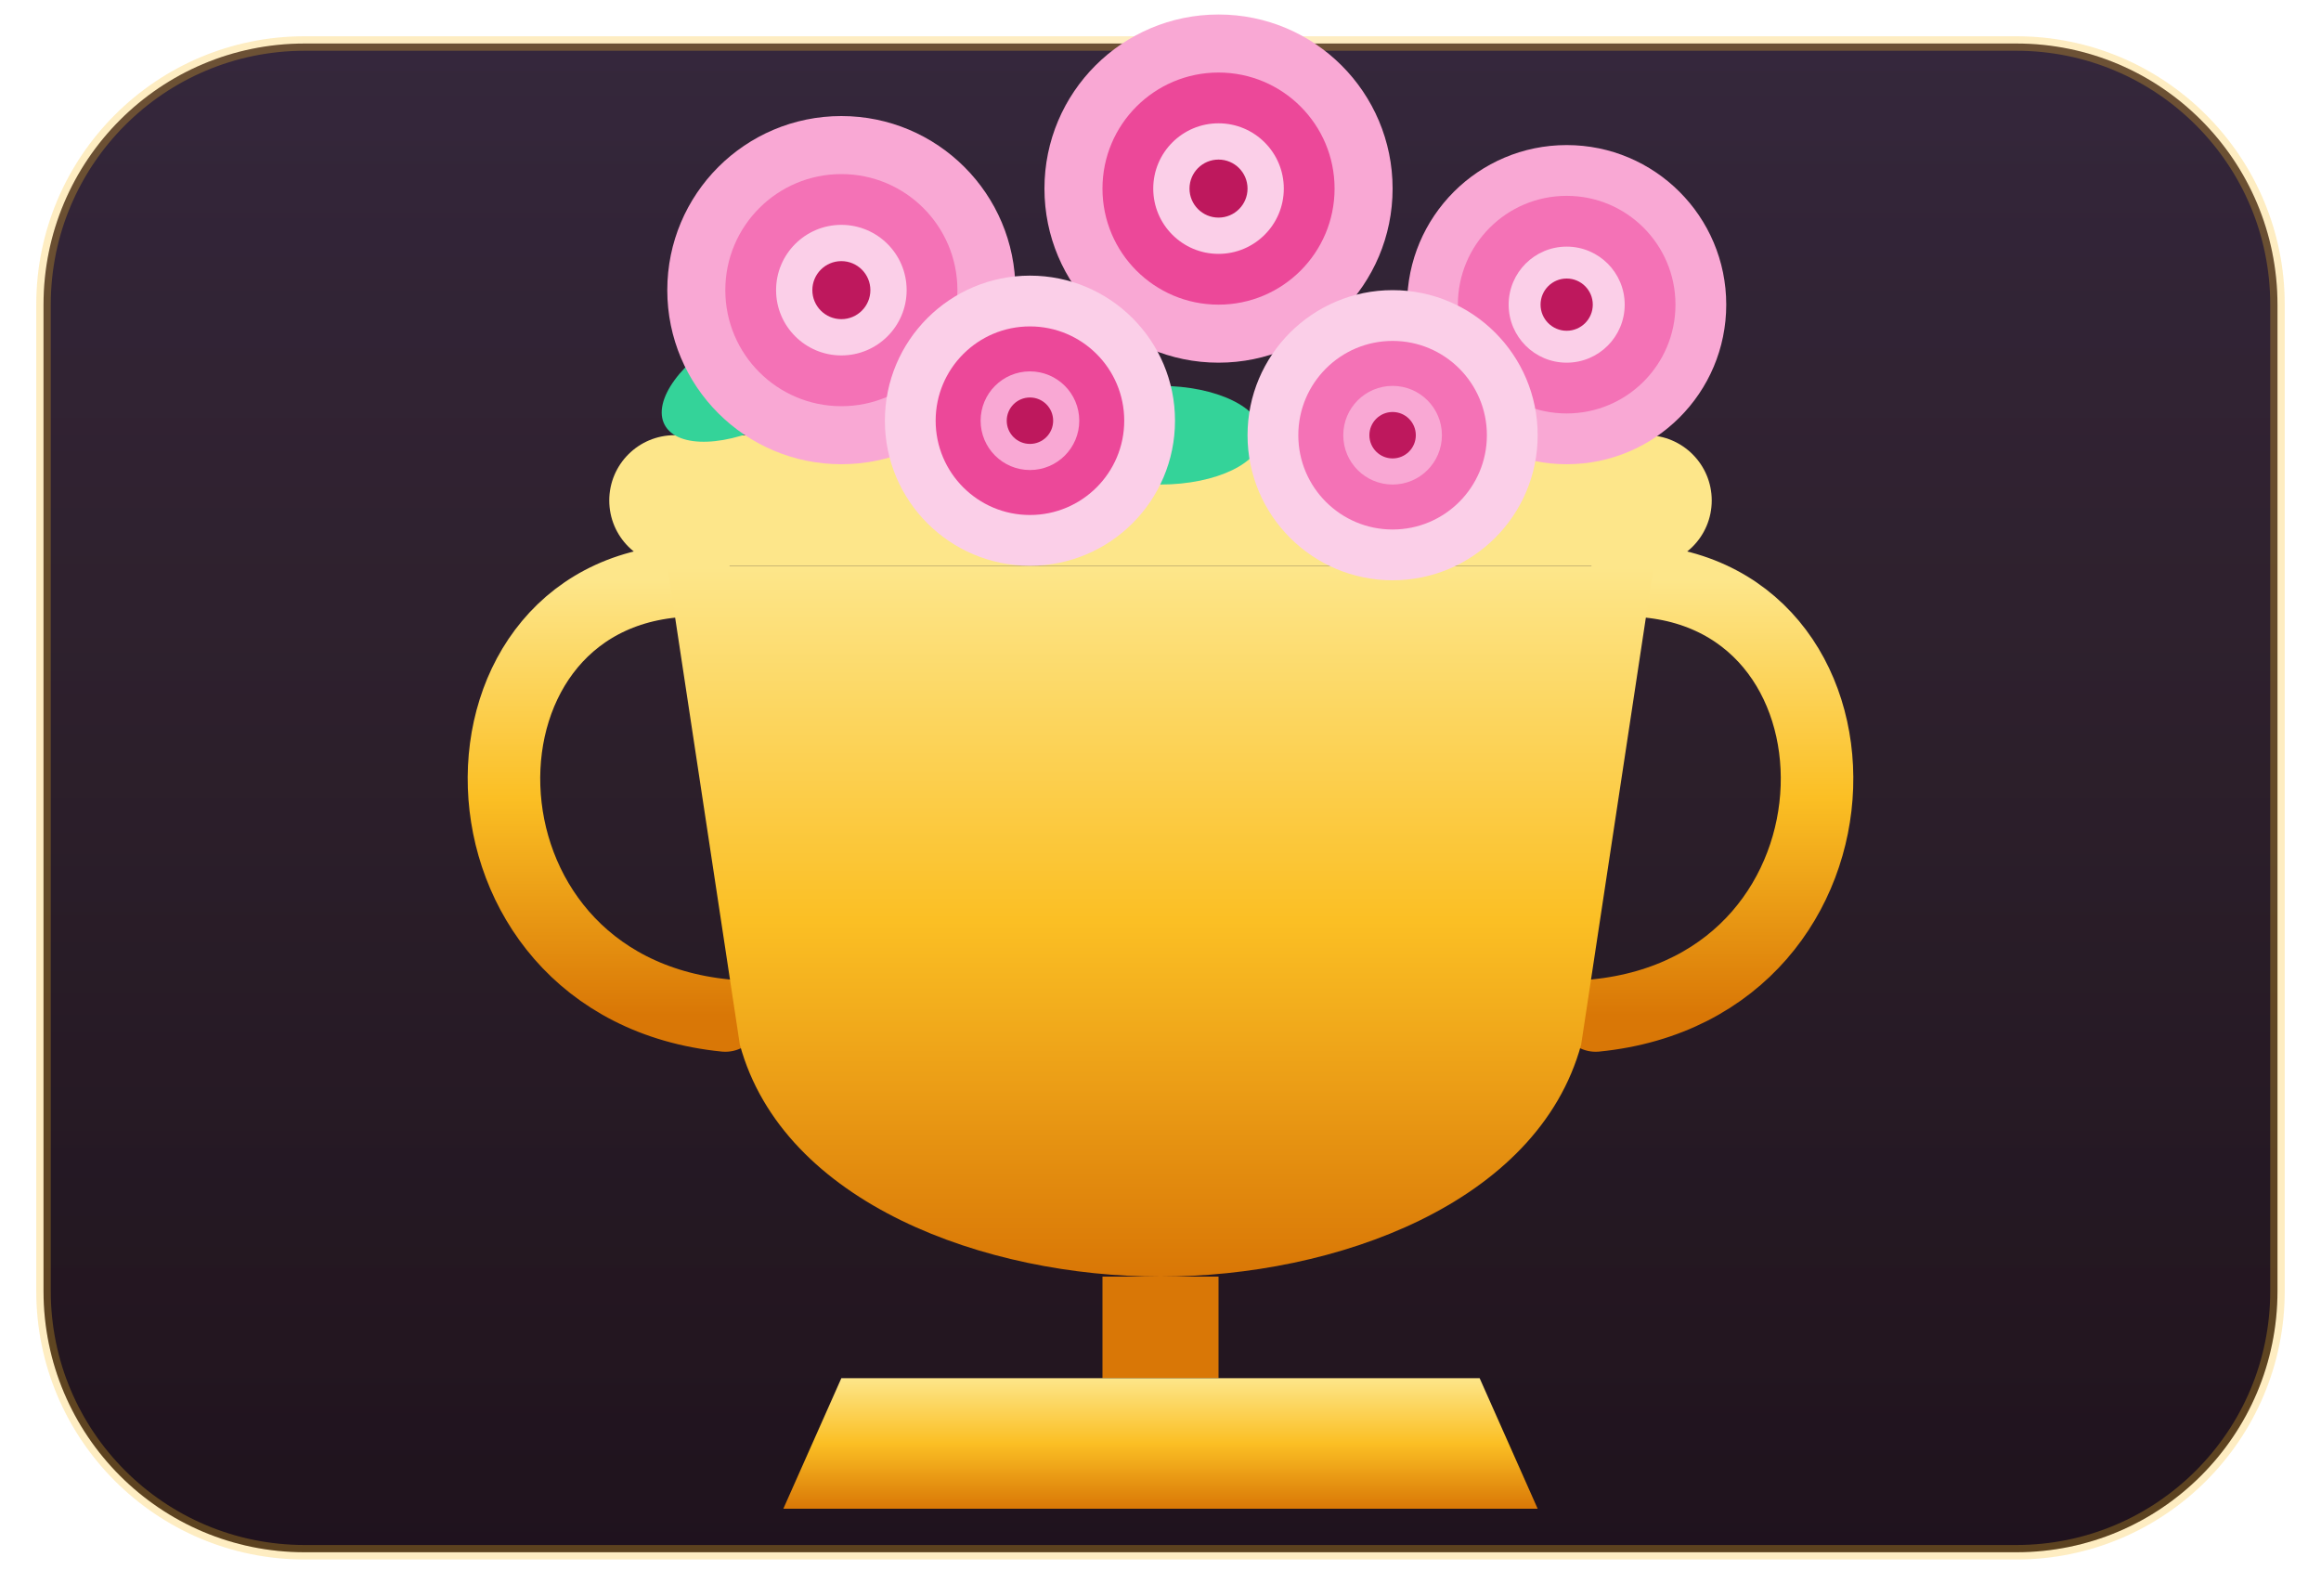
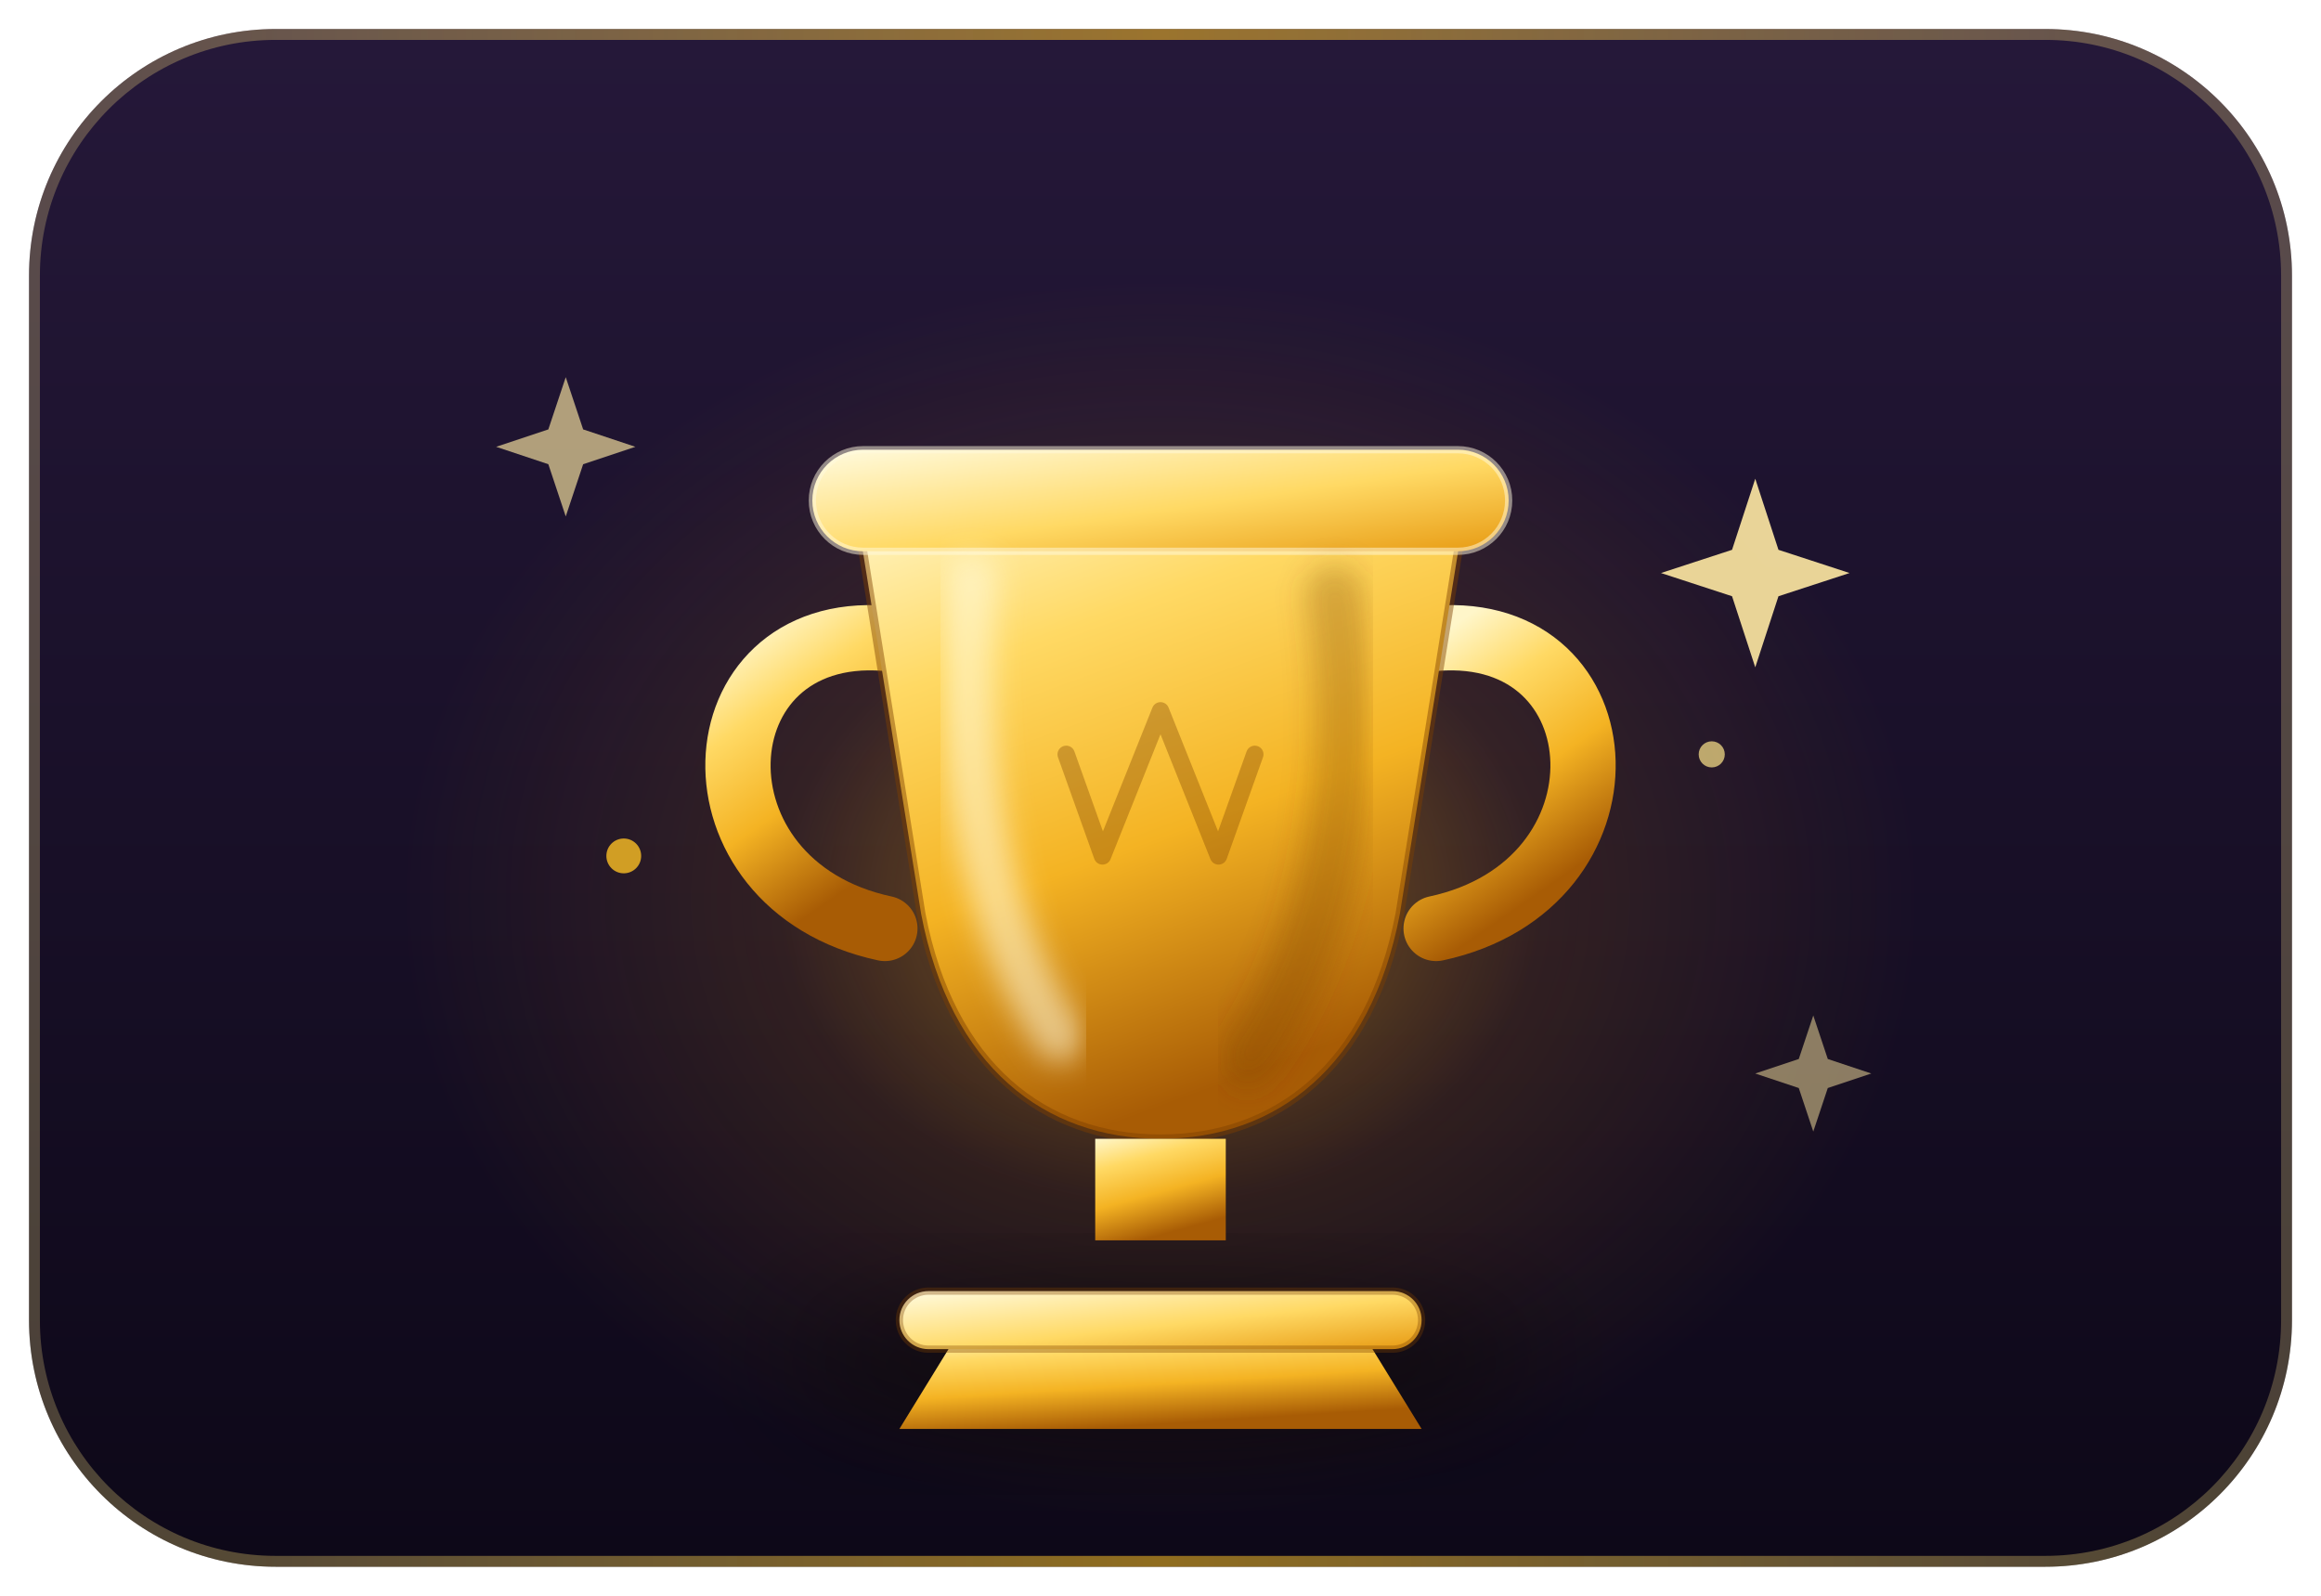
- <svg xmlns="http://www.w3.org/2000/svg" viewBox="0 0 160 110" width="160" height="110" role="img" aria-label="Popularity">
+ <svg xmlns="http://www.w3.org/2000/svg" viewBox="0 0 320 220" width="160" height="110" role="img" aria-label="Popularity">
  <defs>
-     <linearGradient id="pPanel" x1="0" y1="0" x2="0" y2="1">
-       <stop offset="0" stop-color="#241735" />
-       <stop offset="1" stop-color="#0f0a1f" />
+     <linearGradient id="pCard" x1="0" y1="0" x2="0" y2="1">
+       <stop offset="0" stop-color="#251839" />
+       <stop offset="1" stop-color="#0d0818" />
    </linearGradient>
-     <linearGradient id="pGold" x1="0" y1="0" x2="0" y2="1">
-       <stop offset="0" stop-color="#fde68a" />
-       <stop offset="0.5" stop-color="#fbbf24" />
-       <stop offset="1" stop-color="#d97706" />
+     <linearGradient id="pGold" x1="0" y1="0" x2="0.35" y2="1">
+       <stop offset="0" stop-color="#fff6c9" />
+       <stop offset="0.28" stop-color="#ffd964" />
+       <stop offset="0.62" stop-color="#f4b323" />
+       <stop offset="1" stop-color="#a85c05" />
    </linearGradient>
+     <linearGradient id="pGoldLight" x1="0" y1="0" x2="1" y2="1">
+       <stop offset="0" stop-color="#fffbe0" />
+       <stop offset="0.55" stop-color="#ffd964" />
+       <stop offset="1" stop-color="#e79a12" />
+     </linearGradient>
+     <linearGradient id="pRim" x1="0" y1="0" x2="1" y2="0">
+       <stop offset="0" stop-color="#fde68a" stop-opacity="0.25" />
+       <stop offset="0.5" stop-color="#fbbf24" stop-opacity="0.55" />
+       <stop offset="1" stop-color="#fde68a" stop-opacity="0.25" />
+     </linearGradient>
+     <radialGradient id="pGlow" cx="0.5" cy="0.5" r="0.5">
+       <stop offset="0" stop-color="#fbbf24" stop-opacity="0.5" />
+       <stop offset="0.5" stop-color="#f59e0b" stop-opacity="0.12" />
+       <stop offset="1" stop-color="#f59e0b" stop-opacity="0" />
+     </radialGradient>
+     <filter id="pBlur" x="-40%" y="-40%" width="180%" height="180%">
+       <feGaussianBlur stdDeviation="8" />
+     </filter>
+     <filter id="pSoft" x="-30%" y="-30%" width="160%" height="160%">
+       <feGaussianBlur stdDeviation="2" />
+     </filter>
  </defs>
-   <rect x="3" y="3" width="154" height="104" rx="18" fill="url(#pPanel)" />
-   <rect x="3" y="3" width="154" height="104" rx="18" fill="url(#pGold)" opacity="0.08" />
-   <rect x="3" y="3" width="154" height="104" rx="18" fill="none" stroke="#fbbf24" stroke-opacity="0.28" />
-   <path d="M48 40 C30 40 30 68 50 70" fill="none" stroke="url(#pGold)" stroke-width="5" stroke-linecap="round" />
-   <path d="M112 40 C130 40 130 68 110 70" fill="none" stroke="url(#pGold)" stroke-width="5" stroke-linecap="round" />
-   <rect x="42" y="30" width="76" height="9" rx="4.5" fill="#fde68a" />
-   <path d="M46 39 H114 L109 72 C106 83 92 88 80 88 C68 88 54 83 51 72 Z" fill="url(#pGold)" />
-   <rect x="76" y="88" width="8" height="7" fill="#d97706" />
-   <path d="M58 95 H102 L106 104 H54 Z" fill="url(#pGold)" />
+   <rect x="4" y="4" width="312" height="212" rx="34" fill="url(#pCard)" />
+   <rect x="4.75" y="4.75" width="310.5" height="210.5" rx="33.25" fill="none" stroke="url(#pRim)" stroke-width="1.5" />
+   <ellipse cx="160" cy="124" rx="104" ry="86" fill="url(#pGlow)" />
  <g>
-     <ellipse cx="52" cy="26" rx="7" ry="3.4" transform="rotate(-28 52 26)" fill="#34d399" />
-     <ellipse cx="108" cy="26" rx="7" ry="3.4" transform="rotate(28 108 26)" fill="#34d399" />
-     <ellipse cx="80" cy="30" rx="7" ry="3.4" fill="#34d399" />
-     <g transform="translate(58,20)">
-       <circle r="12" fill="#f9a8d4" />
-       <circle r="8" fill="#f472b6" />
-       <circle r="4.5" fill="#fbcfe8" />
-       <circle r="2" fill="#be185d" />
-     </g>
-     <g transform="translate(84,13)">
-       <circle r="12" fill="#f9a8d4" />
-       <circle r="8" fill="#ec4899" />
-       <circle r="4.5" fill="#fbcfe8" />
-       <circle r="2" fill="#be185d" />
-     </g>
-     <g transform="translate(108,21)">
-       <circle r="11" fill="#f9a8d4" />
-       <circle r="7.5" fill="#f472b6" />
-       <circle r="4" fill="#fbcfe8" />
-       <circle r="1.8" fill="#be185d" />
-     </g>
-     <g transform="translate(71,29)">
-       <circle r="10" fill="#fbcfe8" />
-       <circle r="6.5" fill="#ec4899" />
-       <circle r="3.4" fill="#f9a8d4" />
-       <circle r="1.6" fill="#be185d" />
-     </g>
-     <g transform="translate(96,30)">
-       <circle r="10" fill="#fbcfe8" />
-       <circle r="6.5" fill="#f472b6" />
-       <circle r="3.4" fill="#f9a8d4" />
-       <circle r="1.6" fill="#be185d" />
-     </g>
+     <ellipse cx="160" cy="188" rx="52" ry="10" fill="#000000" opacity="0.45" filter="url(#pBlur)" />
+     <path d="M122 88 C96 86 94 122 122 128" fill="none" stroke="url(#pGold)" stroke-width="9" stroke-linecap="round" />
+     <path d="M198 88 C224 86 226 122 198 128" fill="none" stroke="url(#pGold)" stroke-width="9" stroke-linecap="round" />
+     <path d="M118 70 H202 L193 126 C189 147 176 157 160 157 C144 157 131 147 127 126 Z" fill="url(#pGold)" />
+     <path d="M118 70 H202 L193 126 C189 147 176 157 160 157 C144 157 131 147 127 126 Z" fill="none" stroke="#7c3f00" stroke-opacity="0.45" stroke-width="1.2" />
+     <rect x="112" y="62" width="96" height="14" rx="7" fill="url(#pGoldLight)" />
+     <rect x="112" y="62" width="96" height="14" rx="7" fill="none" stroke="#fffbe0" stroke-opacity="0.5" stroke-width="1" />
+     <path d="M134 80 C132 106 136 128 146 143" fill="none" stroke="#fffbe0" stroke-opacity="0.55" stroke-width="7" stroke-linecap="round" filter="url(#pSoft)" />
+     <path d="M184 82 C188 110 182 132 172 146" fill="none" stroke="#7c3f00" stroke-opacity="0.3" stroke-width="8" stroke-linecap="round" filter="url(#pSoft)" />
+     <path d="M147 104 L152 118 L160 98 L168 118 L173 104" fill="none" stroke="#7c3f00" stroke-opacity="0.35" stroke-width="2.4" stroke-linecap="round" stroke-linejoin="round" />
+     <rect x="151" y="157" width="18" height="14" fill="url(#pGold)" />
+     <path d="M132 184 H188 L196 197 H124 Z" fill="url(#pGold)" />
+     <rect x="124" y="178" width="72" height="8" rx="4" fill="url(#pGoldLight)" />
+     <rect x="124" y="178" width="72" height="8" rx="4" fill="none" stroke="#7c3f00" stroke-opacity="0.35" stroke-width="1" />
  </g>
+   <g fill="#ffe9a3">
+     <path d="M242 66 l3.2 9.8 9.8 3.2 -9.8 3.2 -3.2 9.8 -3.2 -9.8 -9.8 -3.2 9.8 -3.2 Z" opacity="0.9" />
+     <path d="M78 52 l2.4 7.2 7.2 2.4 -7.2 2.4 -2.4 7.2 -2.4 -7.2 -7.2 -2.4 7.2 -2.4 Z" opacity="0.65" />
+     <path d="M250 140 l2 6 6 2 -6 2 -2 6 -2 -6 -6 -2 6 -2 Z" opacity="0.5" />
+   </g>
+   <circle cx="86" cy="118" r="2.4" fill="#fbbf24" opacity="0.8" />
+   <circle cx="236" cy="104" r="1.8" fill="#fde68a" opacity="0.7" />
</svg>
